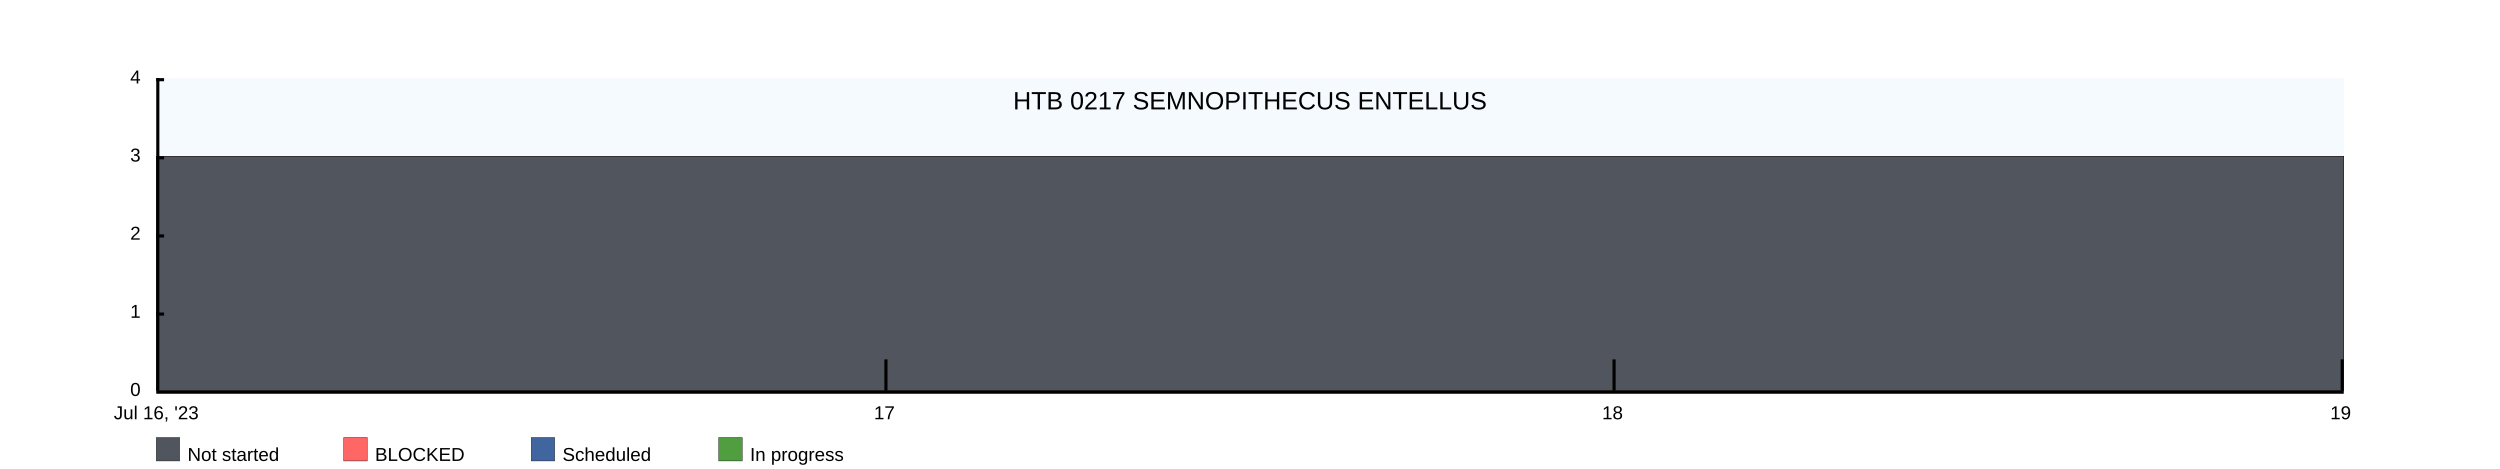
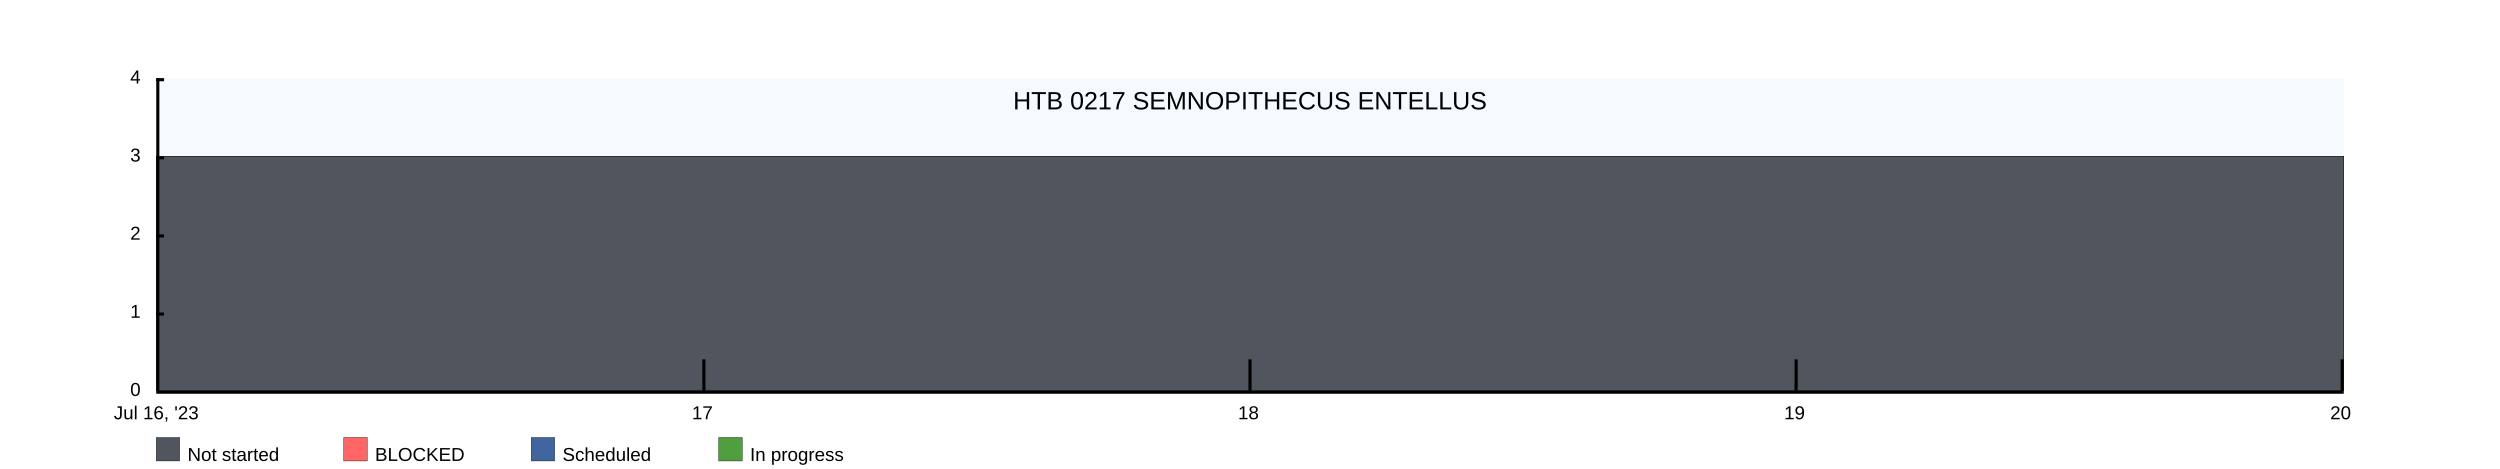
<svg xmlns="http://www.w3.org/2000/svg" width="1600" height="300">
  <rect x="100" y="50" width="1400" height="200" fill="rgba(221, 239, 250, .3)" />
  <clipPath id="theGraph">
    <rect x="100" y="50" width="1400" height="200" fill="black" />
  </clipPath>
  <rect x="100" y="280" width="15" height="15" fill="#51565E" stroke="black" stroke-width="0.25" />
  <text x="120" y="295" font-family="Arial" font-size="12" fill="black">Not started</text>
  <rect x="220" y="280" width="15" height="15" fill="#FF6666" stroke="black" stroke-width="0.25" />
  <text x="240" y="295" font-family="Arial" font-size="12" fill="black">BLOCKED</text>
  <rect x="340" y="280" width="15" height="15" fill="#41659E" stroke="black" stroke-width="0.25" />
  <text x="360" y="295" font-family="Arial" font-size="12" fill="black">Scheduled</text>
  <rect x="460" y="280" width="15" height="15" fill="#519E41" stroke="black" stroke-width="0.25" />
  <text x="480" y="295" font-family="Arial" font-size="12" fill="black">In progress</text>
-   <path d="M 100 100 M 100 100 C 100 100 566.667 100 566.667 100 C 566.667 100 1033.333 100 1033.333 100 C 1033.333 100 1500 100 1500 100 C 1500 100 1500 250 1500 250 C 1500 250 100 250 100 250 Z" fill="#519E41" stroke="black" stroke-width="0.25" />
-   <path d="M 100 100 M 100 100 C 100 100 566.667 100 566.667 100 C 566.667 100 1033.333 100 1033.333 100 C 1033.333 100 1500 100 1500 100 C 1500 100 1500 250 1500 250 C 1500 250 100 250 100 250 Z" fill="#41659E" stroke="black" stroke-width="0.25" />
-   <path d="M 100 100 M 100 100 C 100 100 566.667 100 566.667 100 C 566.667 100 1033.333 100 1033.333 100 C 1033.333 100 1500 100 1500 100 C 1500 100 1500 250 1500 250 C 1500 250 100 250 100 250 Z" fill="#FF6666" stroke="black" stroke-width="0.25" />
-   <path d="M 100 100 M 100 100 C 100 100 566.667 100 566.667 100 C 566.667 100 1033.333 100 1033.333 100 C 1033.333 100 1500 100 1500 100 C 1500 100 1500 250 1500 250 C 1500 250 100 250 100 250 Z" fill="#51565E" stroke="black" stroke-width="0.25" />
+   <path d="M 100 100 M 100 100 C 100 100 450 100 450 100 C 450 100 800 100 800 100 C 800 100 1150 100 1150 100 C 1150 100 1500 100 1500 100 C 1500 100 1500 250 1500 250 C 1500 250 100 250 100 250 Z" fill="#519E41" stroke="black" stroke-width="0.25" />
+   <path d="M 100 100 M 100 100 C 100 100 450 100 450 100 C 450 100 800 100 800 100 C 800 100 1150 100 1150 100 C 1150 100 1500 100 1500 100 C 1500 100 1500 250 1500 250 C 1500 250 100 250 100 250 Z" fill="#41659E" stroke="black" stroke-width="0.25" />
+   <path d="M 100 100 M 100 100 C 100 100 450 100 450 100 C 450 100 800 100 800 100 C 800 100 1150 100 1150 100 C 1150 100 1500 100 1500 100 C 1500 100 1500 250 1500 250 C 1500 250 100 250 100 250 Z" fill="#FF6666" stroke="black" stroke-width="0.25" />
+   <path d="M 100 100 M 100 100 C 100 100 450 100 450 100 C 450 100 800 100 800 100 C 800 100 1150 100 1150 100 C 1150 100 1500 100 1500 100 C 1500 100 1500 250 1500 250 C 1500 250 100 250 100 250 Z" fill="#51565E" stroke="black" stroke-width="0.25" />
  <text x="800" y="70" font-family="Arial" font-size="16" fill="black" text-anchor="middle" alignment-baseline="middle">HTB 0217 SEMNOPITHECUS ENTELLUS</text>
  <rect x="100" y="250" width="1400" height="2" fill="black" />
  <rect x="100" y="50" width="5" height="2" fill="black" />
  <rect x="100" y="100" width="5" height="2" fill="black" />
  <rect x="100" y="150" width="5" height="2" fill="black" />
  <rect x="100" y="200" width="5" height="2" fill="black" />
  <text x="90" y="50" font-family="Arial" font-size="12" fill="black" text-anchor="end" dominant-baseline="middle">4</text>
  <text x="90" y="100" font-family="Arial" font-size="12" fill="black" text-anchor="end" dominant-baseline="middle">3</text>
  <text x="90" y="150" font-family="Arial" font-size="12" fill="black" text-anchor="end" dominant-baseline="middle">2</text>
  <text x="90" y="200" font-family="Arial" font-size="12" fill="black" text-anchor="end" dominant-baseline="middle">1</text>
  <text x="90" y="250" font-family="Arial" font-size="12" fill="black" text-anchor="end" dominant-baseline="middle">0</text>
  <text x="100" y="260" font-family="Arial" fill="black" text-anchor="middle" dominant-baseline="hanging">Jul 16, '23</text>
-   <text x="566" y="260" font-family="Arial" fill="black" text-anchor="middle" dominant-baseline="hanging">17</text>
-   <text x="1032" y="260" font-family="Arial" fill="black" text-anchor="middle" dominant-baseline="hanging">18</text>
-   <text x="1498" y="260" font-family="Arial" fill="black" text-anchor="middle" dominant-baseline="hanging">19</text>
+   <text x="449.5" y="260" font-family="Arial" fill="black" text-anchor="middle" dominant-baseline="hanging">17</text>
+   <text x="799" y="260" font-family="Arial" fill="black" text-anchor="middle" dominant-baseline="hanging">18</text>
+   <text x="1148.5" y="260" font-family="Arial" fill="black" text-anchor="middle" dominant-baseline="hanging">19</text>
+   <text x="1498" y="260" font-family="Arial" fill="black" text-anchor="middle" dominant-baseline="hanging">20</text>
  <rect x="100" y="50" width="2" height="200" fill="black" />
-   <rect x="566" y="230" width="2" height="20" fill="black" />
-   <rect x="1032" y="230" width="2" height="20" fill="black" />
+   <rect x="449.5" y="230" width="2" height="20" fill="black" />
+   <rect x="799" y="230" width="2" height="20" fill="black" />
+   <rect x="1148.5" y="230" width="2" height="20" fill="black" />
  <rect x="1498" y="230" width="2" height="20" fill="black" />
</svg>
